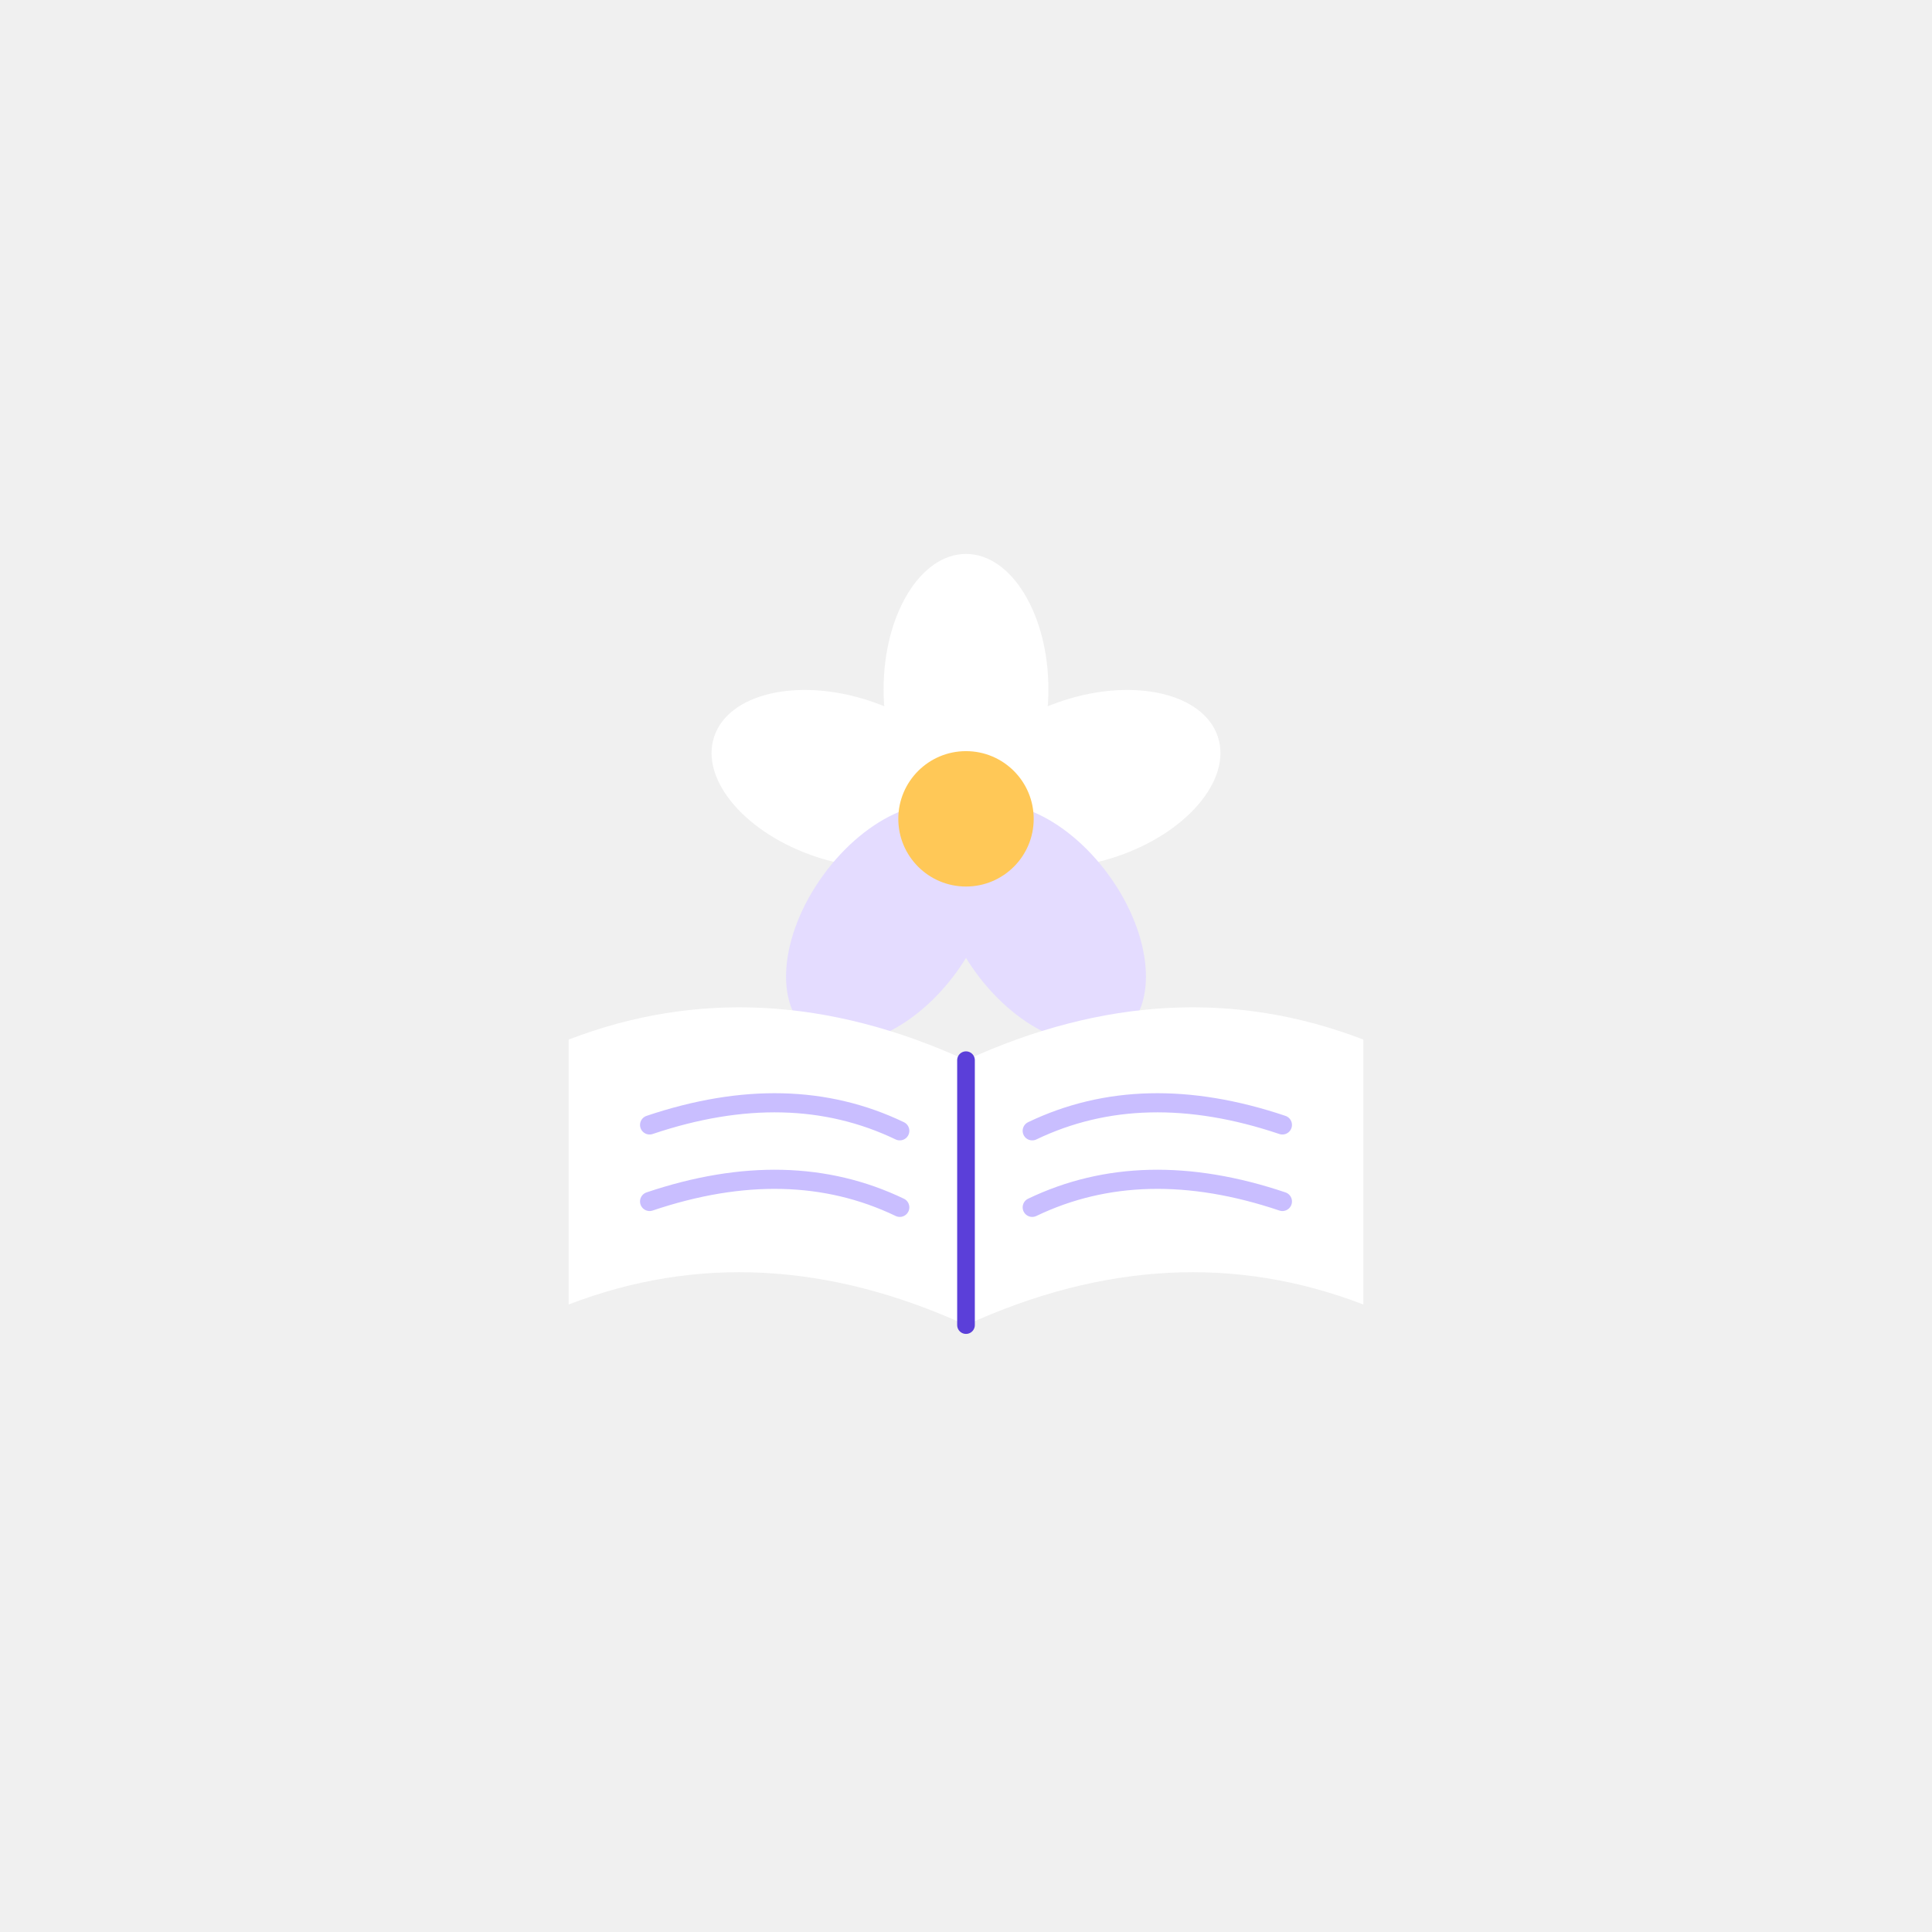
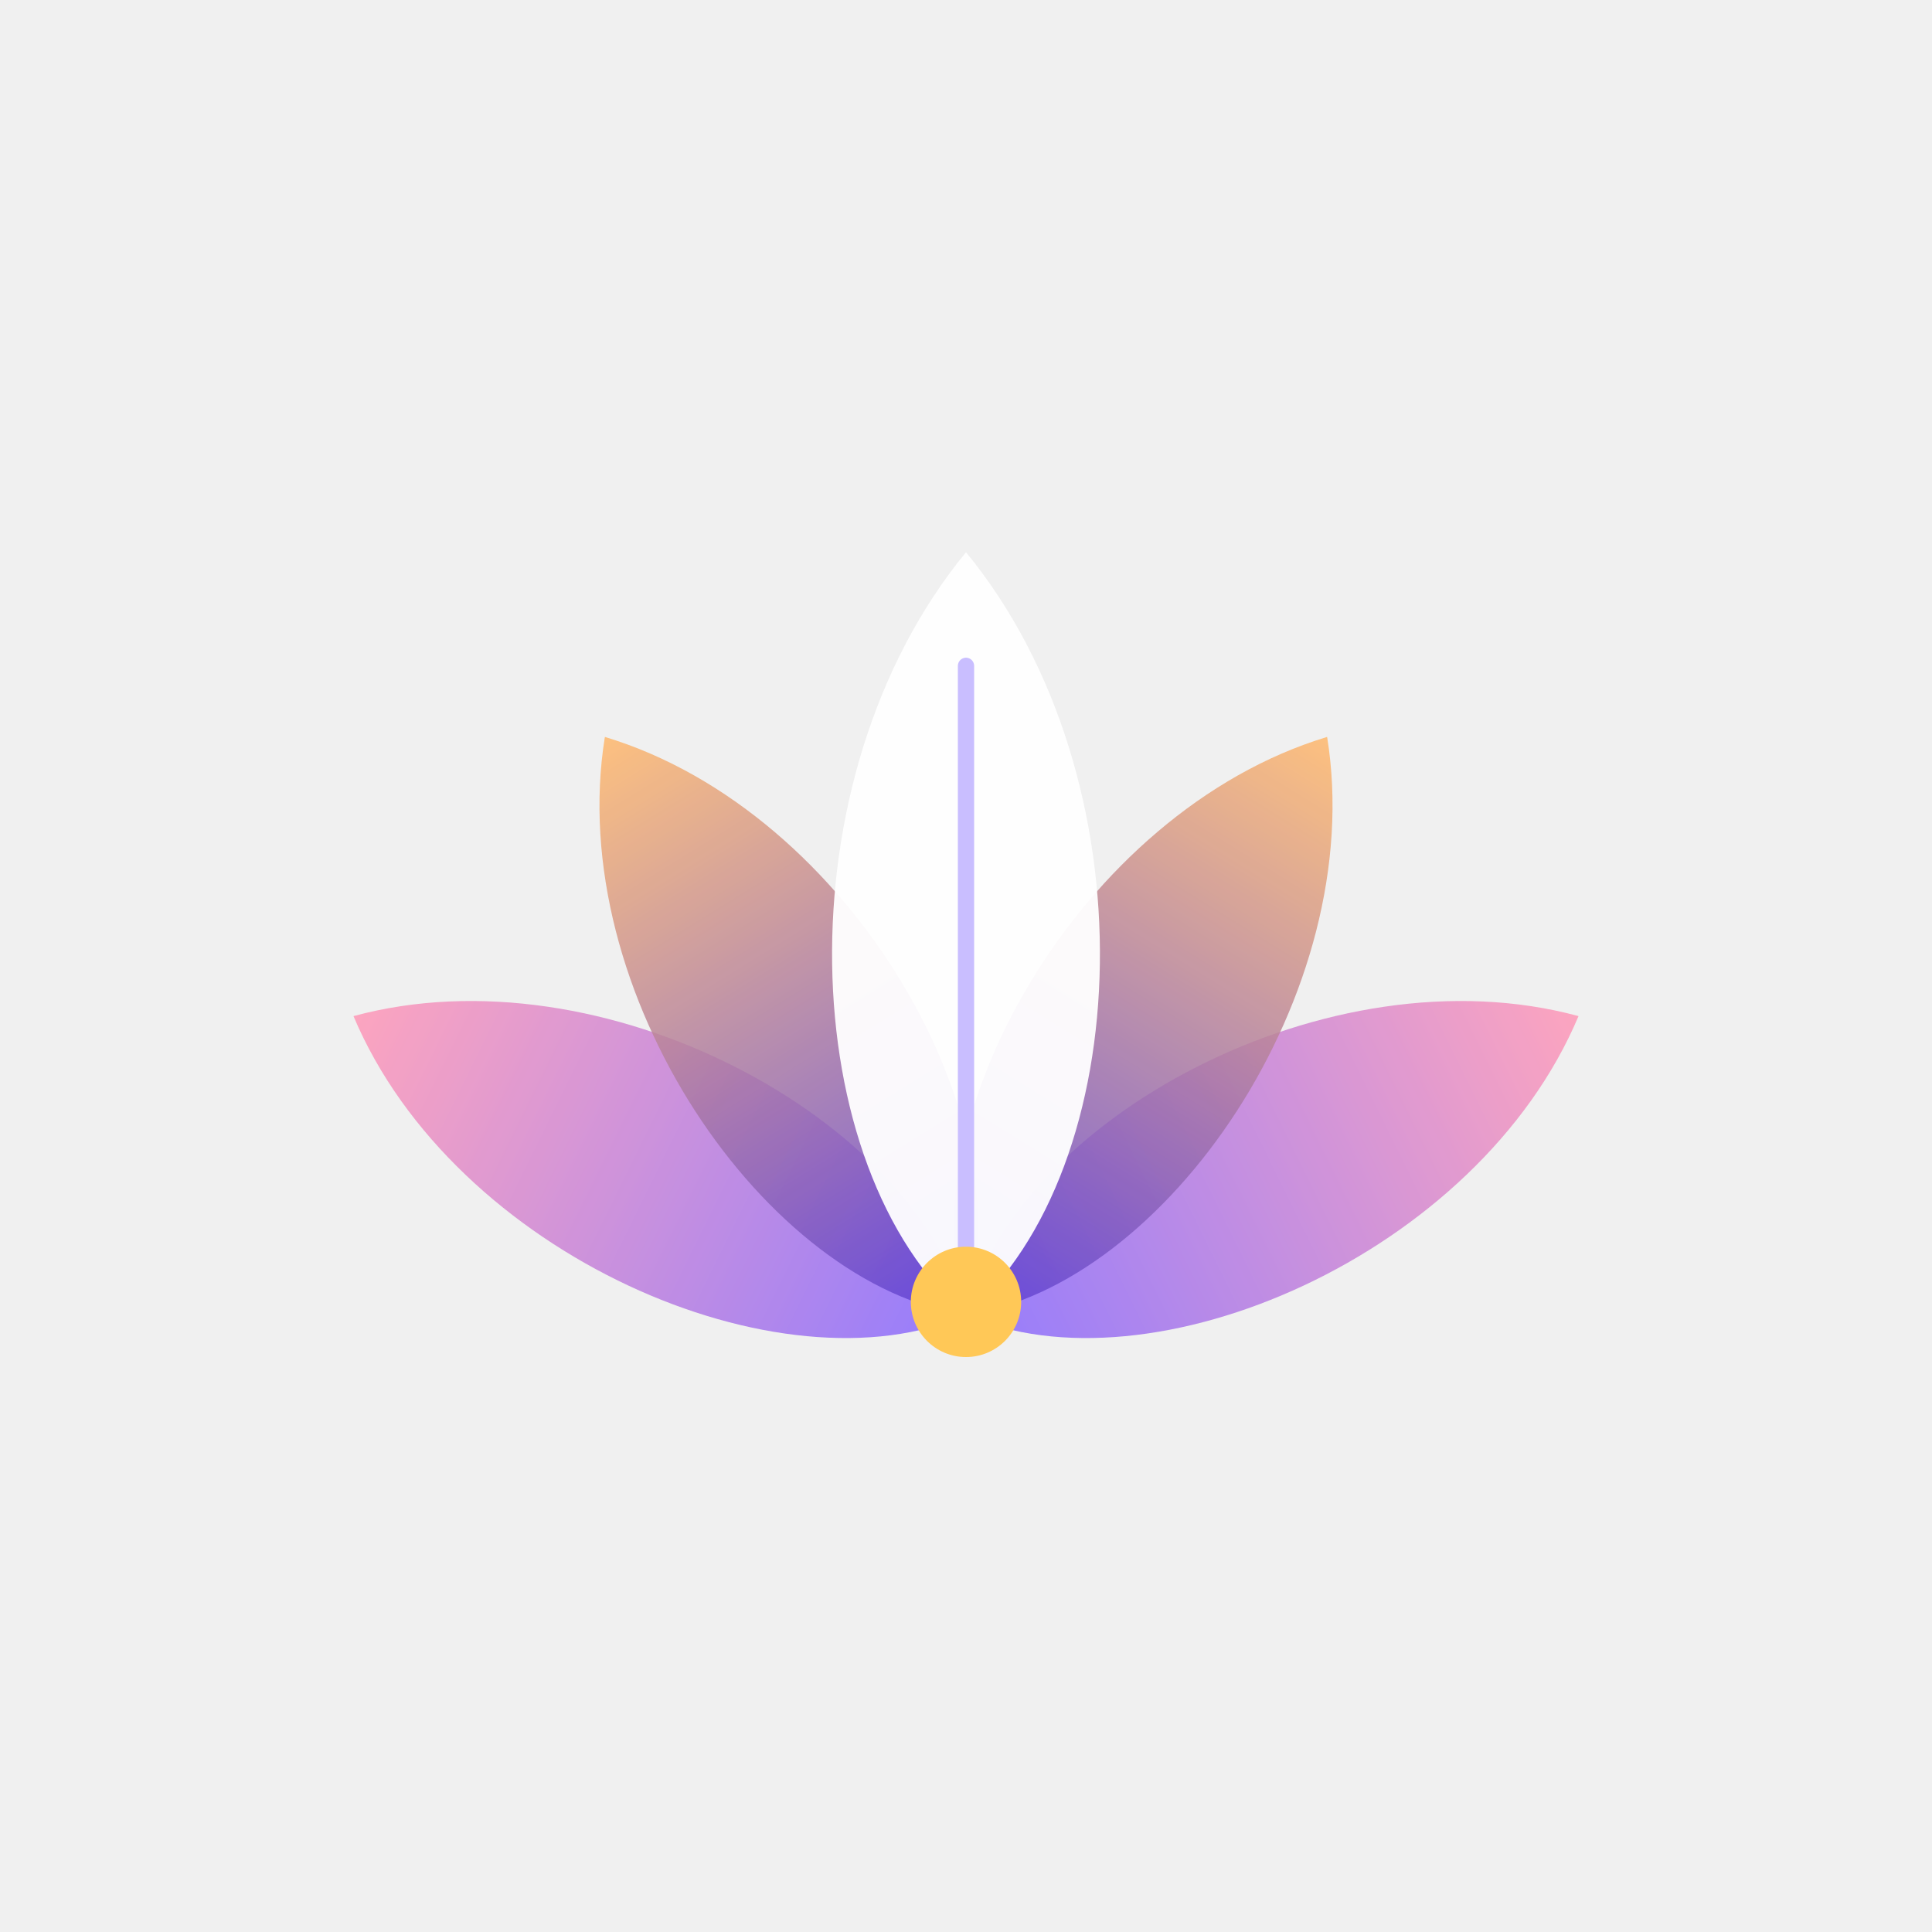
<svg xmlns="http://www.w3.org/2000/svg" viewBox="0 0 1024 1024">
-   <g transform="translate(512 512) scale(0.78) translate(-512 -540)">
-     <g transform="translate(512 560)">
-       <g fill="#ffffff" transform="translate(0 -120)">
-         <ellipse cx="0" cy="-88" rx="56" ry="92" />
-         <ellipse cx="0" cy="-88" rx="56" ry="92" transform="rotate(72)" />
-         <ellipse cx="0" cy="-88" rx="56" ry="92" transform="rotate(-72)" />
-         <ellipse cx="0" cy="-88" rx="56" ry="92" transform="rotate(144)" fill="#E4DCFF" />
-         <ellipse cx="0" cy="-88" rx="56" ry="92" transform="rotate(-144)" fill="#E4DCFF" />
-         <circle cx="0" cy="0" r="46" fill="#FFC857" />
-       </g>
-       <path d="M -270 30 Q -140 -20 0 44 Q 140 -20 270 30 L 270 210 Q 140 160 0 224 Q -140 160 -270 210 Z" fill="#ffffff" />
-       <path d="M 0 44 L 0 224" stroke="#5B3FD9" stroke-width="12" stroke-linecap="round" />
-       <path d="M -215 88 Q -120 56 -45 92 M -215 140 Q -120 108 -45 144 M 45 92 Q 120 56 215 88 M 45 144 Q 120 108 215 140" stroke="#C9BEFF" stroke-width="13" fill="none" stroke-linecap="round" />
+   <defs>
+     <linearGradient id="bg" x1="0" y1="0" x2="0" y2="1">
+       <stop offset="0" stop-color="#2B1E6E" />
+       <stop offset="1" stop-color="#140D38" />
+     </linearGradient>
+     <linearGradient id="p" x1="0" y1="1" x2="0" y2="0">
+       <stop offset="0" stop-color="#7C5CFF" />
+       <stop offset="1" stop-color="#FF8FB1" />
+     </linearGradient>
+     <linearGradient id="p2" x1="0" y1="1" x2="0" y2="0">
+       <stop offset="0" stop-color="#5B3FD9" />
+       <stop offset="1" stop-color="#FFB86B" />
+     </linearGradient>
+     <radialGradient id="glow" cx="0.5" cy="0.62" r="0.45">
+       <stop offset="0" stop-color="#8F6BFF" stop-opacity="0.55" />
+       <stop offset="1" stop-color="#8F6BFF" stop-opacity="0" />
+     </radialGradient>
+   </defs>
+   <g transform="translate(512 512) scale(0.86) translate(-512 -545)">
+     <g transform="translate(512 760)">
+       <path id="pt" d="M0,0 C 95,-80 105,-300 0,-420 C -105,-300 -95,-80 0,0 Z" fill="url(#p)" opacity="0.78" transform="rotate(-64)" />
+       <path d="M0,0 C 95,-80 105,-300 0,-420 C -105,-300 -95,-80 0,0 Z" fill="url(#p)" opacity="0.78" transform="rotate(64)" />
+       <path d="M0,0 C 95,-80 105,-300 0,-420 C -105,-300 -95,-80 0,0 Z" fill="url(#p2)" opacity="0.85" transform="rotate(-32)" />
+       <path d="M0,0 C 95,-80 105,-300 0,-420 C -105,-300 -95,-80 0,0 Z" fill="url(#p2)" opacity="0.85" transform="rotate(32)" />
+       <path d="M0,0 C 105,-90 115,-330 0,-470 C -115,-330 -105,-90 0,0 Z" fill="#ffffff" opacity="0.95" />
+       <path d="M0,-40 L0,-400" stroke="#C9BEFF" stroke-width="10" stroke-linecap="round" />
+       <circle cx="0" cy="-8" r="34" fill="#FFC857" />
    </g>
  </g>
</svg>
